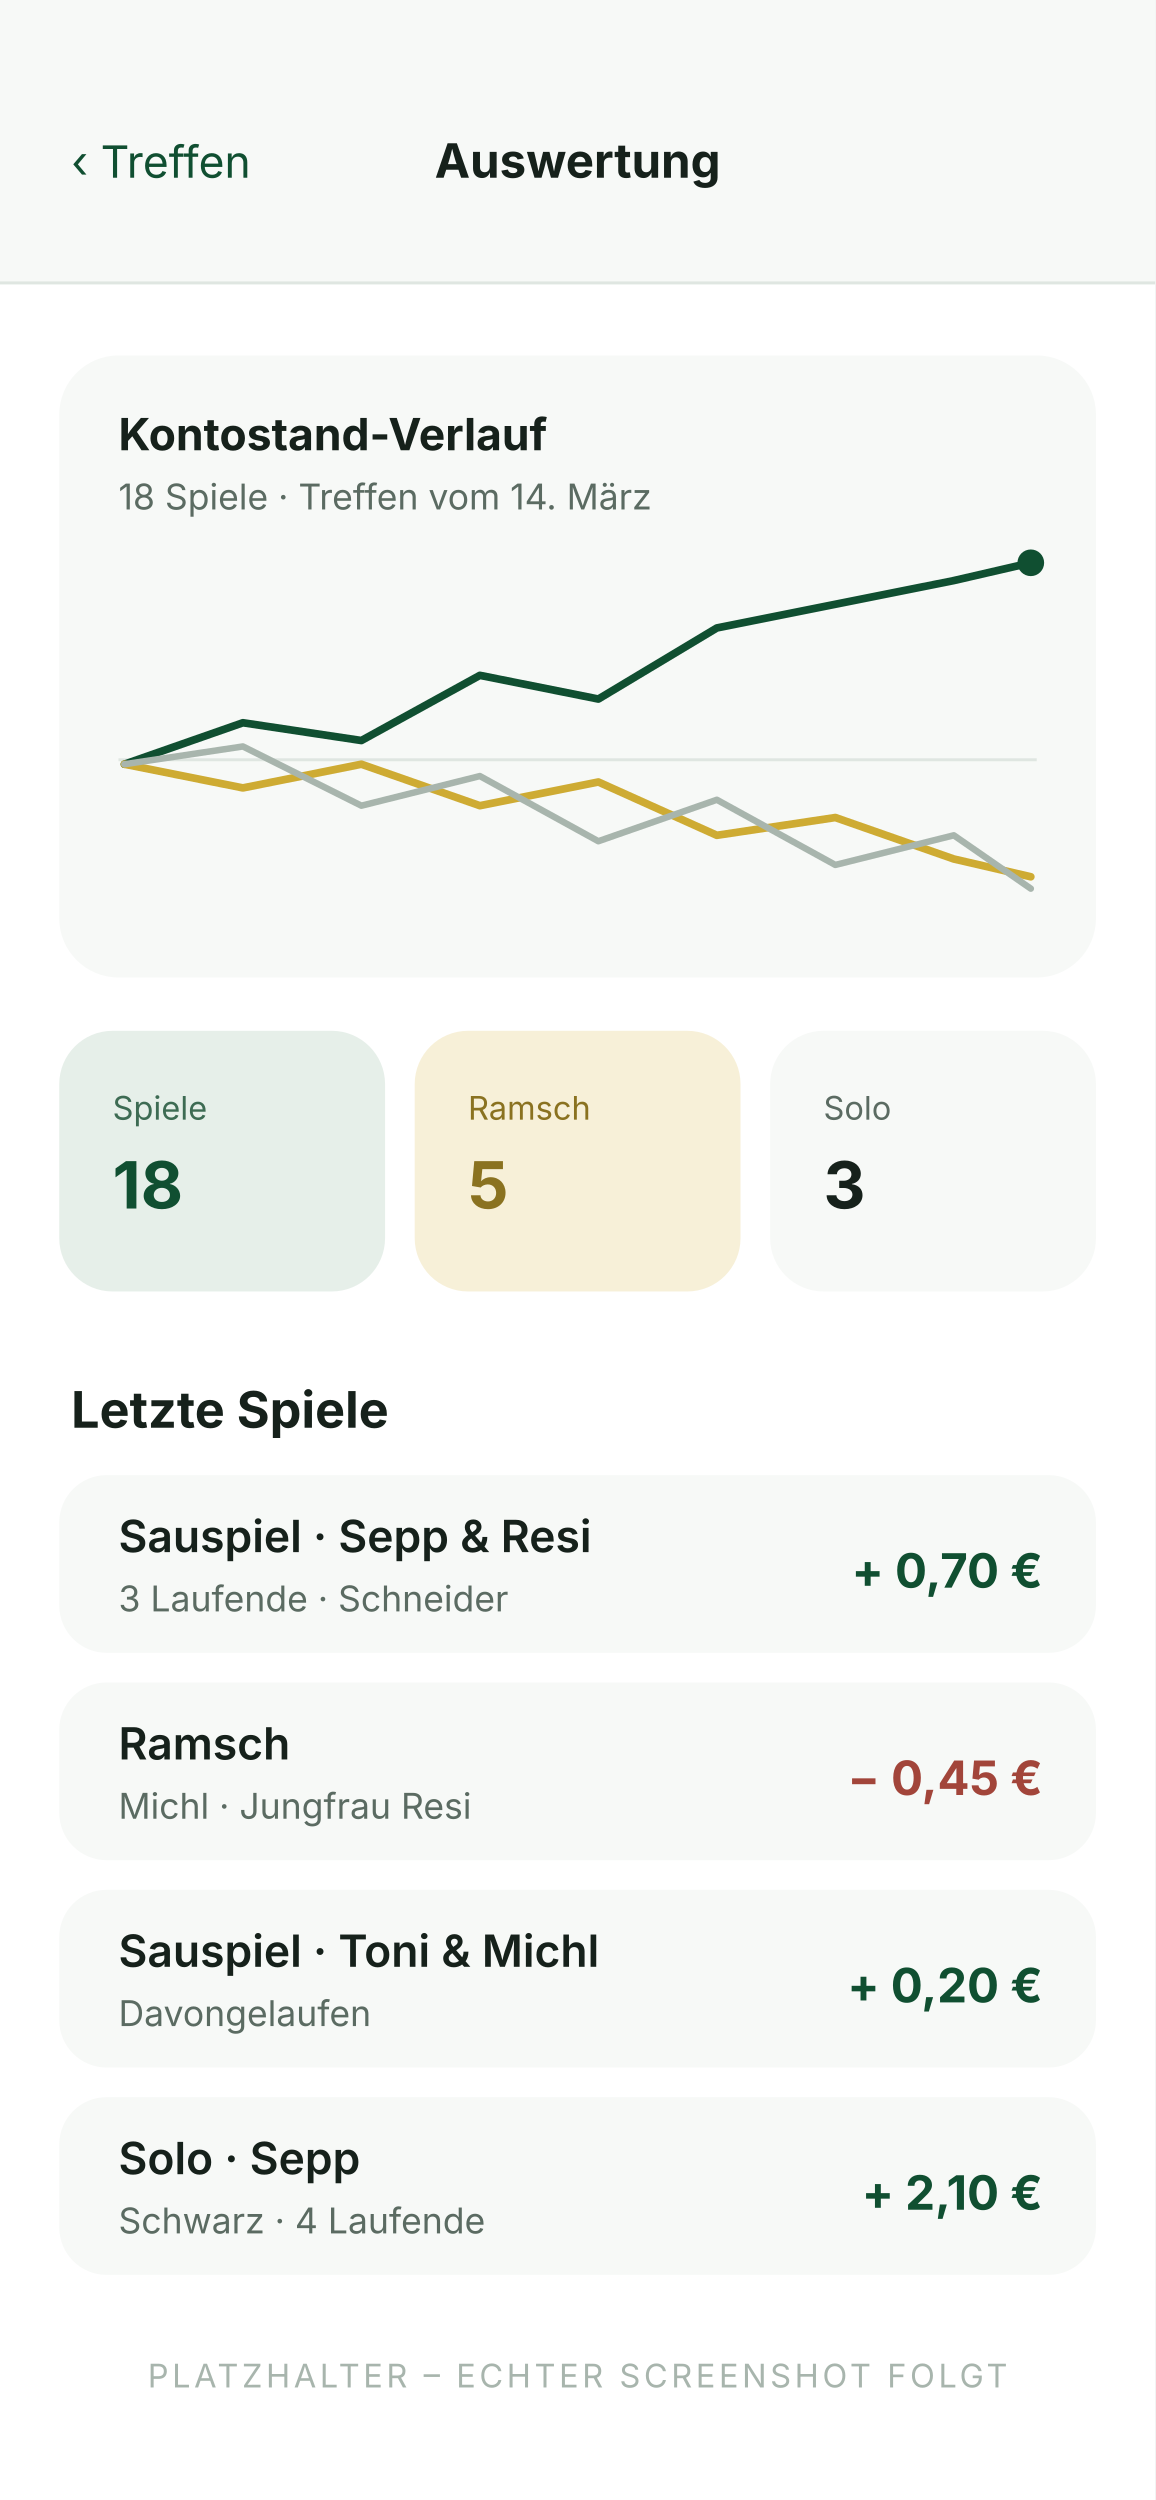
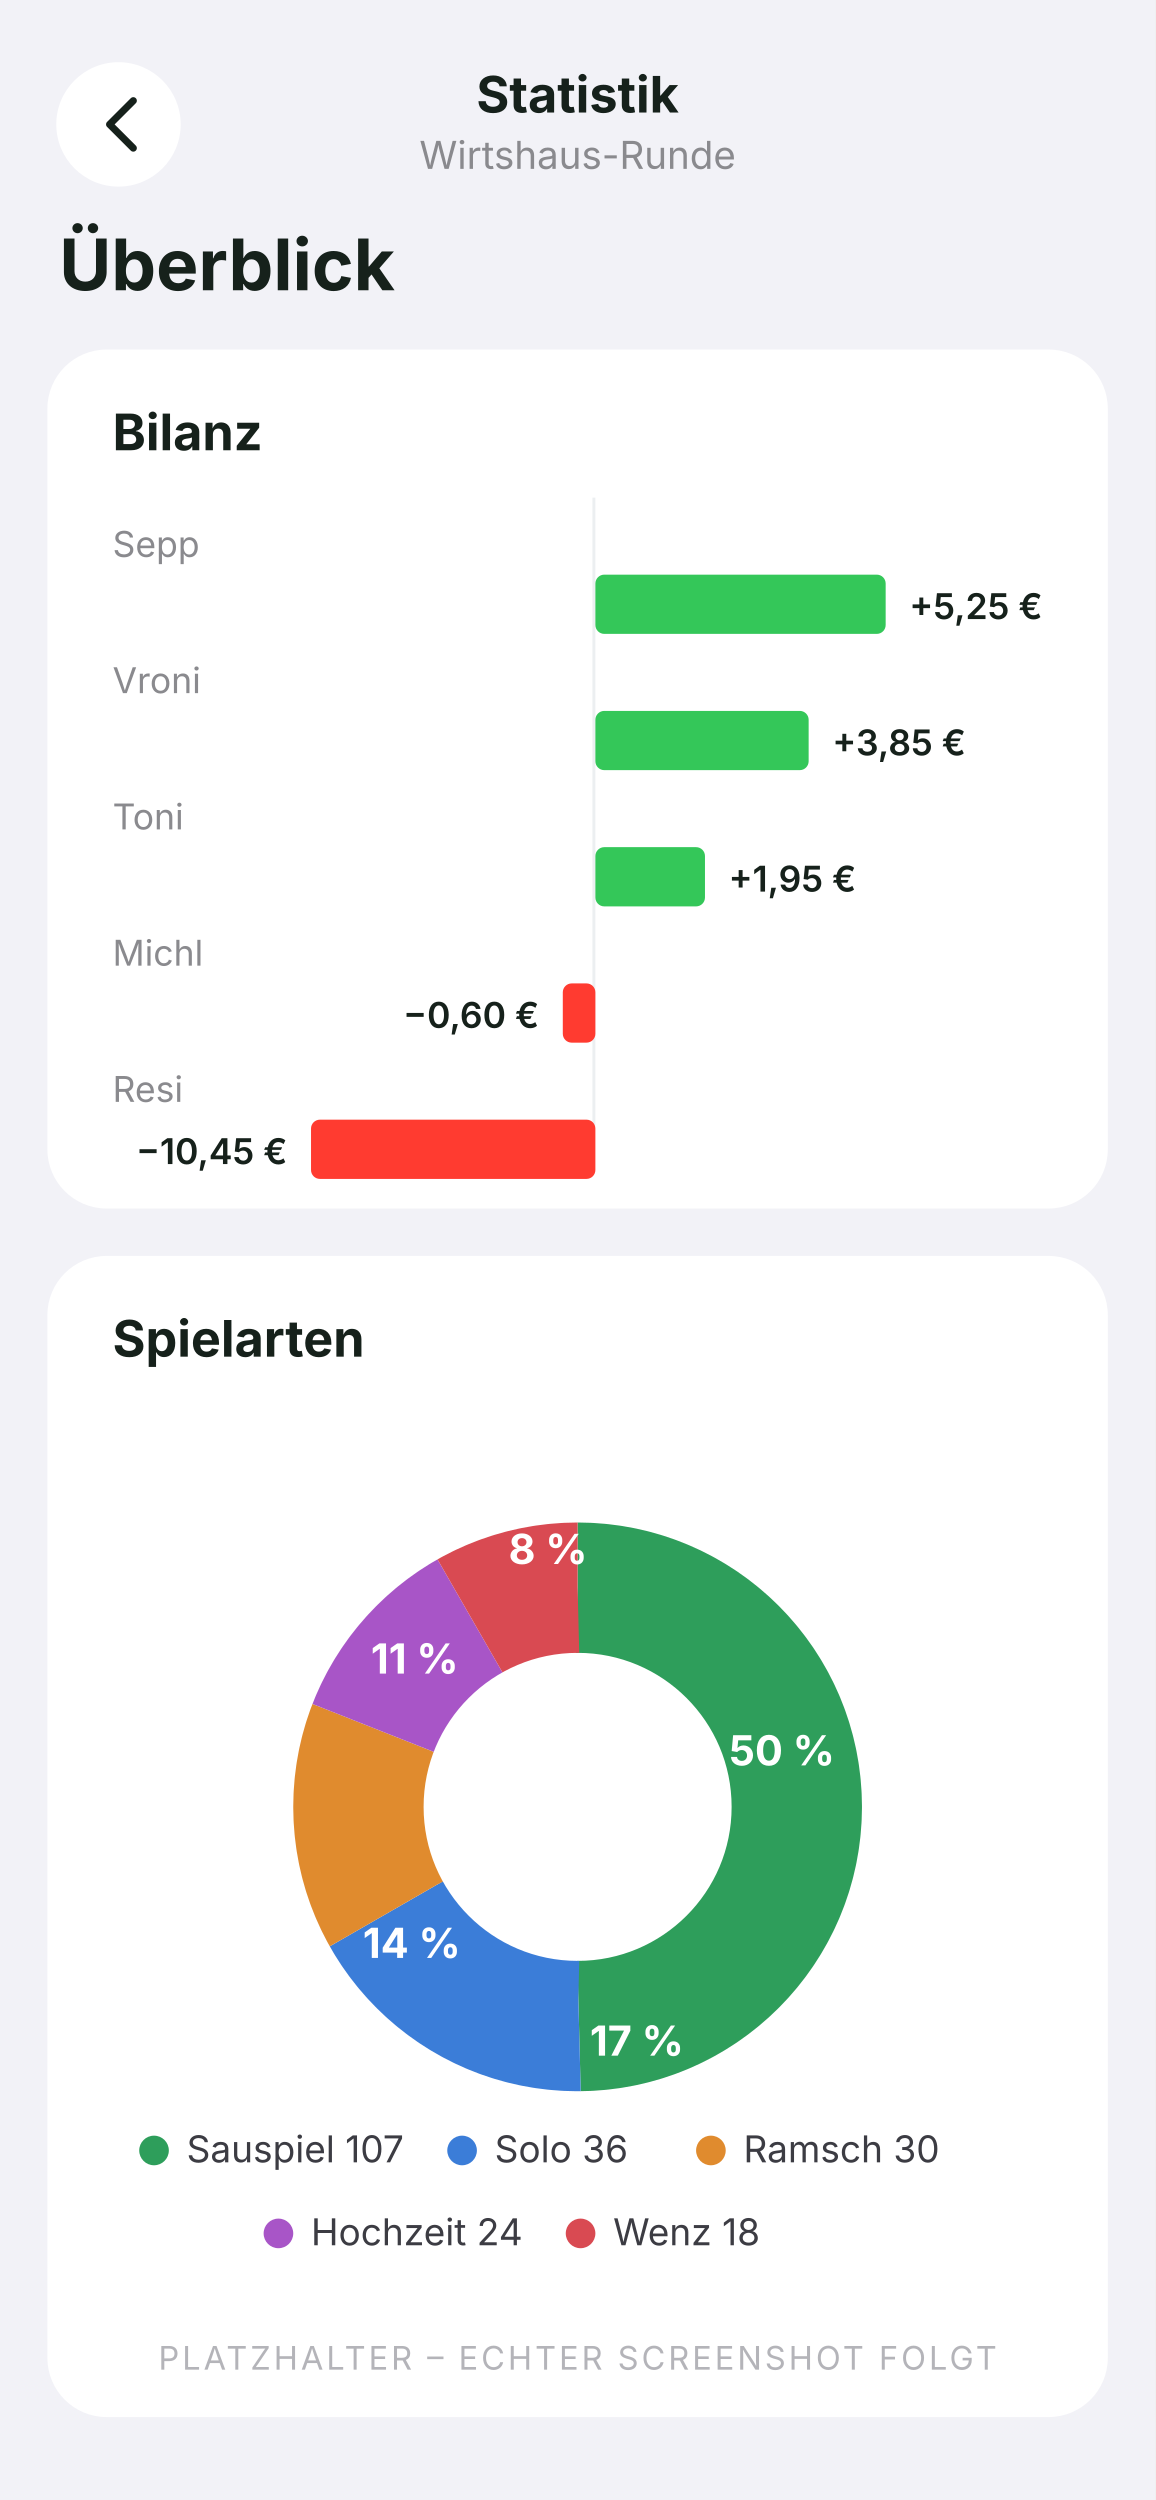
- <svg xmlns="http://www.w3.org/2000/svg" viewBox="0 0 390 844" width="390" height="844" role="img" aria-label="Platzhalter: Auswertung und Spielverlauf der Schafkopf-App">
-   <rect width="390" height="844" fill="#ffffff" />
-   <rect width="390" height="96" fill="#f7f9f7" />
-   <text x="24" y="60" fill="#104f31" font-family="-apple-system, system-ui, sans-serif" font-size="15">‹ Treffen</text>
-   <text x="195" y="60" fill="#16211b" font-family="-apple-system, system-ui, sans-serif" font-size="16" font-weight="700" text-anchor="middle">Auswertung</text>
-   <rect y="95" width="390" height="1" fill="#dfe6e1" />
+ <svg xmlns="http://www.w3.org/2000/svg" viewBox="0 0 390 844" width="390" height="844" role="img" aria-label="Platzhalter: Statistik der Schafkopf-App mit Bilanz je Spieler und Verteilung der Spielarten">
+   <rect width="390" height="844" fill="#f2f2f7" />
  <g font-family="-apple-system, system-ui, sans-serif">
-     <rect x="20" y="120" width="350" height="210" rx="20" fill="#f7f9f7" />
-     <text x="40" y="152" fill="#16211b" font-size="15" font-weight="700">Kontostand-Verlauf</text>
-     <text x="40" y="172" fill="#5b6b62" font-size="12">18 Spiele · Treffen vom 14. März</text>
-     <rect x="40" y="256" width="310" height="1" fill="#dfe6e1" />
-     <polyline points="42,258 82,244 122,250 162,228 202,236 242,212 282,204 322,196 348,190" fill="none" stroke="#104f31" stroke-width="2.6" stroke-linecap="round" stroke-linejoin="round" />
-     <polyline points="42,258 82,266 122,258 162,272 202,264 242,282 282,276 322,290 348,296" fill="none" stroke="#ceab33" stroke-width="2.6" stroke-linecap="round" stroke-linejoin="round" />
-     <polyline points="42,258 82,252 122,272 162,262 202,284 242,270 282,292 322,282 348,300" fill="none" stroke="#a8b5ad" stroke-width="2.2" stroke-linecap="round" stroke-linejoin="round" />
-     <circle cx="348" cy="190" r="4.5" fill="#104f31" />
+     <circle cx="40" cy="42" r="21" fill="#ffffff" />
+     <path d="M45 34l-8 8 8 8" fill="none" stroke="#16211b" stroke-width="2.4" stroke-linecap="round" stroke-linejoin="round" />
+     <text x="195" y="38" fill="#16211b" font-size="17" font-weight="700" text-anchor="middle">Statistik</text>
+     <text x="195" y="57" fill="#8a8a8e" font-size="13" text-anchor="middle">Wirtshaus-Runde</text>
+     <text x="20" y="98" fill="#16211b" font-size="24" font-weight="700">Überblick</text>
+     <rect x="16" y="118" width="358" height="290" rx="20" fill="#ffffff" />
+     <text x="38" y="152" fill="#16211b" font-size="17" font-weight="700">Bilanz</text>
+     <g font-size="12">
+       <rect x="200" y="168" width="1" height="212" fill="#eceff1" />
+       <text x="38" y="188" fill="#8a8a8e">Sepp</text>
+       <rect x="201" y="194" width="98" height="20" rx="3" fill="#34c759" />
+       <text x="307" y="209" fill="#16211b" font-weight="600">+5,25 €</text>
+       <text x="38" y="234" fill="#8a8a8e">Vroni</text>
+       <rect x="201" y="240" width="72" height="20" rx="3" fill="#34c759" />
+       <text x="281" y="255" fill="#16211b" font-weight="600">+3,85 €</text>
+       <text x="38" y="280" fill="#8a8a8e">Toni</text>
+       <rect x="201" y="286" width="37" height="20" rx="3" fill="#34c759" />
+       <text x="246" y="301" fill="#16211b" font-weight="600">+1,95 €</text>
+       <text x="38" y="326" fill="#8a8a8e">Michl</text>
+       <rect x="190" y="332" width="11" height="20" rx="3" fill="#ff3b30" />
+       <text x="182" y="347" fill="#16211b" font-weight="600" text-anchor="end">−0,60 €</text>
+       <text x="38" y="372" fill="#8a8a8e">Resi</text>
+       <rect x="105" y="378" width="96" height="20" rx="3" fill="#ff3b30" />
+       <text x="97" y="393" fill="#16211b" font-weight="600" text-anchor="end">−10,45 €</text>
+     </g>
+     <rect x="16" y="424" width="358" height="392" rx="20" fill="#ffffff" />
+     <text x="38" y="458" fill="#16211b" font-size="17" font-weight="700">Spielarten</text>
+     <g transform="rotate(-90 195 610)" fill="none" stroke-width="44">
+       <circle cx="195" cy="610" r="74" stroke="#2e9e5b" stroke-dasharray="232 233" />
+       <circle cx="195" cy="610" r="74" stroke="#3b7dd8" stroke-dasharray="79 386" stroke-dashoffset="-232" />
+       <circle cx="195" cy="610" r="74" stroke="#e08b2e" stroke-dasharray="65 400" stroke-dashoffset="-311" />
+       <circle cx="195" cy="610" r="74" stroke="#a855c7" stroke-dasharray="51 414" stroke-dashoffset="-376" />
+       <circle cx="195" cy="610" r="74" stroke="#d94a52" stroke-dasharray="38 427" stroke-dashoffset="-427" />
+     </g>
+     <g font-size="14" font-weight="700" fill="#ffffff" text-anchor="middle">
+       <text x="264" y="596">50 %</text>
+       <text x="215" y="694">17 %</text>
+       <text x="139" y="661">14 %</text>
+       <text x="140" y="565">11 %</text>
+       <text x="185" y="528">8 %</text>
+     </g>
+     <g font-size="12.5" fill="#3c3c43">
+       <circle cx="52" cy="726" r="5" fill="#2e9e5b" />
+       <text x="63" y="730">Sauspiel 107</text>
+       <circle cx="156" cy="726" r="5" fill="#3b7dd8" />
+       <text x="167" y="730">Solo 36</text>
+       <circle cx="240" cy="726" r="5" fill="#e08b2e" />
+       <text x="251" y="730">Ramsch 30</text>
+       <circle cx="94" cy="754" r="5" fill="#a855c7" />
+       <text x="105" y="758">Hochzeit 24</text>
+       <circle cx="196" cy="754" r="5" fill="#d94a52" />
+       <text x="207" y="758">Wenz 18</text>
+     </g>
+     <text x="195" y="800" fill="#b4b4b9" font-size="11" letter-spacing="1" text-anchor="middle">PLATZHALTER – ECHTER SCREENSHOT FOLGT</text>
  </g>
-   <g font-family="-apple-system, system-ui, sans-serif">
-     <rect x="20" y="348" width="110" height="88" rx="18" fill="#e6efe9" />
-     <text x="38" y="378" fill="#3d6b53" font-size="11">Spiele</text>
-     <text x="38" y="408" fill="#104f31" font-size="22" font-weight="700">18</text>
-     <rect x="140" y="348" width="110" height="88" rx="18" fill="#f7f0d8" />
-     <text x="158" y="378" fill="#8a7220" font-size="11">Ramsch</text>
-     <text x="158" y="408" fill="#8a7220" font-size="22" font-weight="700">5</text>
-     <rect x="260" y="348" width="110" height="88" rx="18" fill="#f7f9f7" />
-     <text x="278" y="378" fill="#5b6b62" font-size="11">Solo</text>
-     <text x="278" y="408" fill="#16211b" font-size="22" font-weight="700">3</text>
-   </g>
-   <text x="24" y="482" fill="#16211b" font-family="-apple-system, system-ui, sans-serif" font-size="17" font-weight="700">Letzte Spiele</text>
-   <g font-family="-apple-system, system-ui, sans-serif">
-     <rect x="20" y="498" width="350" height="60" rx="16" fill="#f7f9f7" />
-     <text x="40" y="524" fill="#16211b" font-size="15" font-weight="600">Sauspiel · Sepp &amp; Resi</text>
-     <text x="40" y="544" fill="#5b6b62" font-size="12">3 Laufende · Schneider</text>
-     <text x="352" y="536" fill="#104f31" font-size="16" font-weight="700" text-anchor="end">+ 0,70 €</text>
-     <rect x="20" y="568" width="350" height="60" rx="16" fill="#f7f9f7" />
-     <text x="40" y="594" fill="#16211b" font-size="15" font-weight="600">Ramsch</text>
-     <text x="40" y="614" fill="#5b6b62" font-size="12">Michl · Jungfrau Resi</text>
-     <text x="352" y="606" fill="#a2453a" font-size="16" font-weight="700" text-anchor="end">− 0,45 €</text>
-     <rect x="20" y="638" width="350" height="60" rx="16" fill="#f7f9f7" />
-     <text x="40" y="664" fill="#16211b" font-size="15" font-weight="600">Sauspiel · Toni &amp; Michl</text>
-     <text x="40" y="684" fill="#5b6b62" font-size="12">Davongelaufen</text>
-     <text x="352" y="676" fill="#104f31" font-size="16" font-weight="700" text-anchor="end">+ 0,20 €</text>
-     <rect x="20" y="708" width="350" height="60" rx="16" fill="#f7f9f7" />
-     <text x="40" y="734" fill="#16211b" font-size="15" font-weight="600">Solo · Sepp</text>
-     <text x="40" y="754" fill="#5b6b62" font-size="12">Schwarz · 4 Laufende</text>
-     <text x="352" y="746" fill="#104f31" font-size="16" font-weight="700" text-anchor="end">+ 2,10 €</text>
-   </g>
-   <text x="195" y="806" fill="#a8b5ad" font-family="-apple-system, system-ui, sans-serif" font-size="11" letter-spacing="1.2" text-anchor="middle">PLATZHALTER – ECHTER SCREENSHOT FOLGT</text>
</svg>
